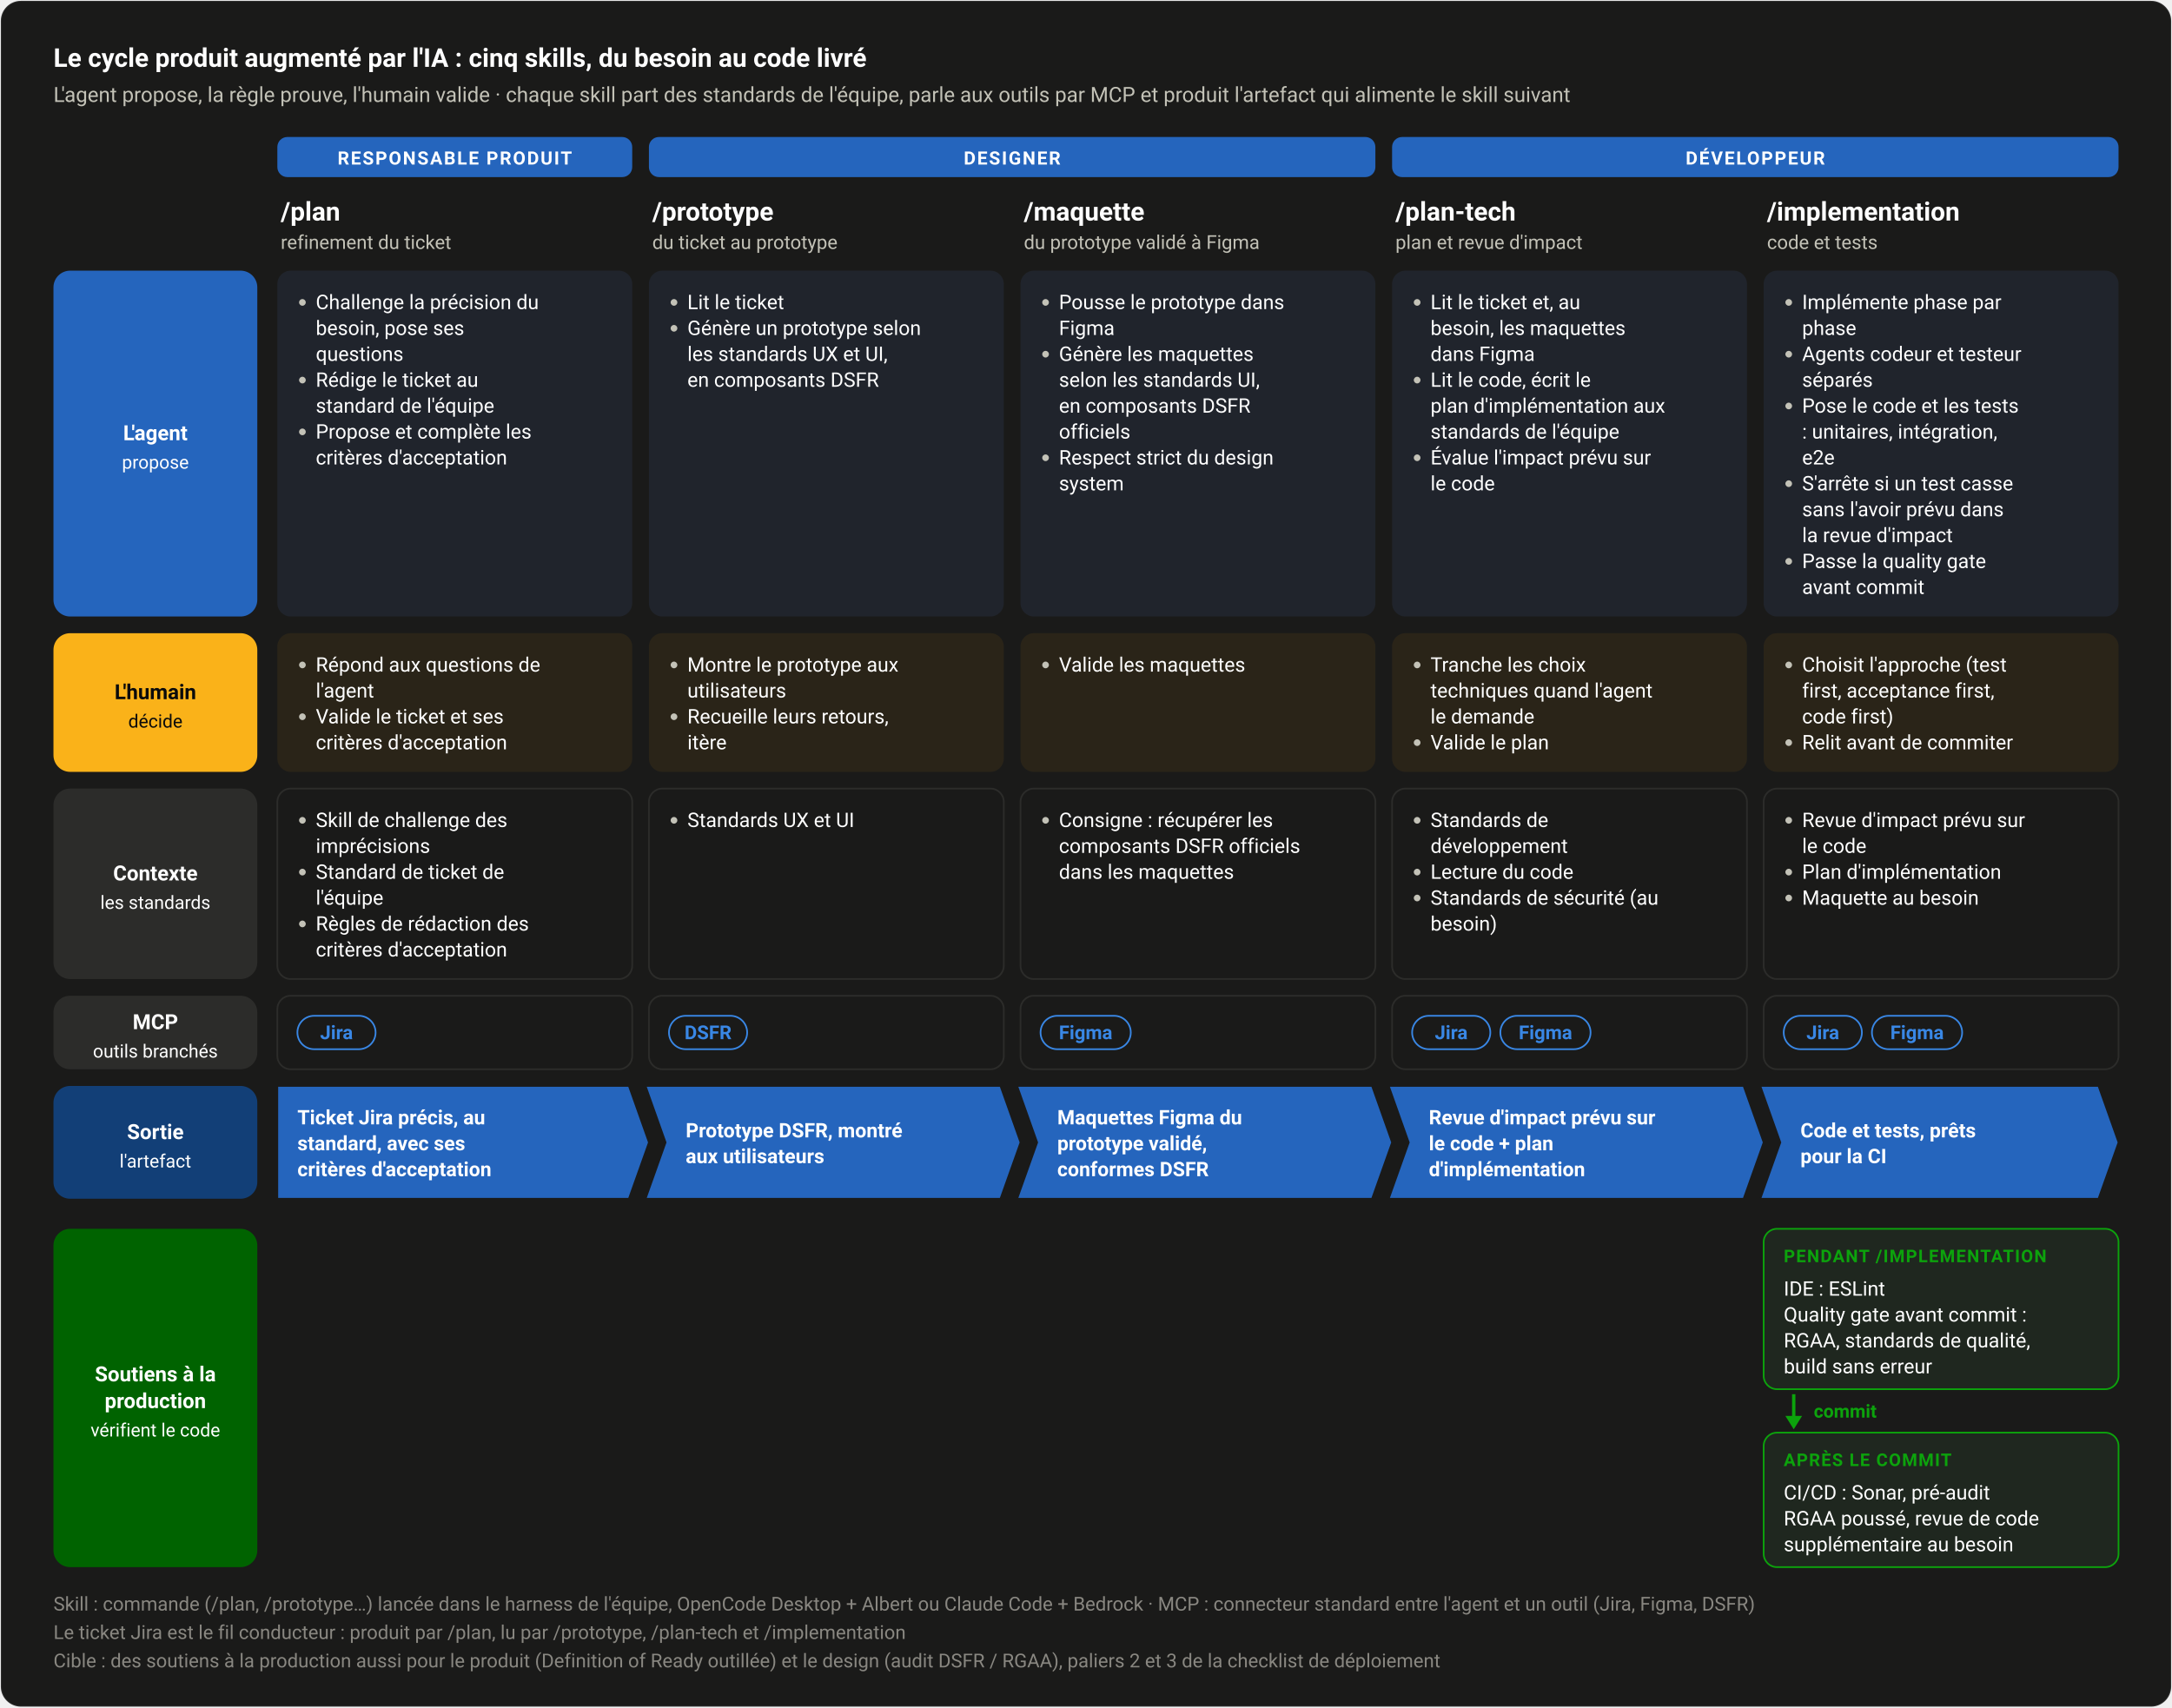
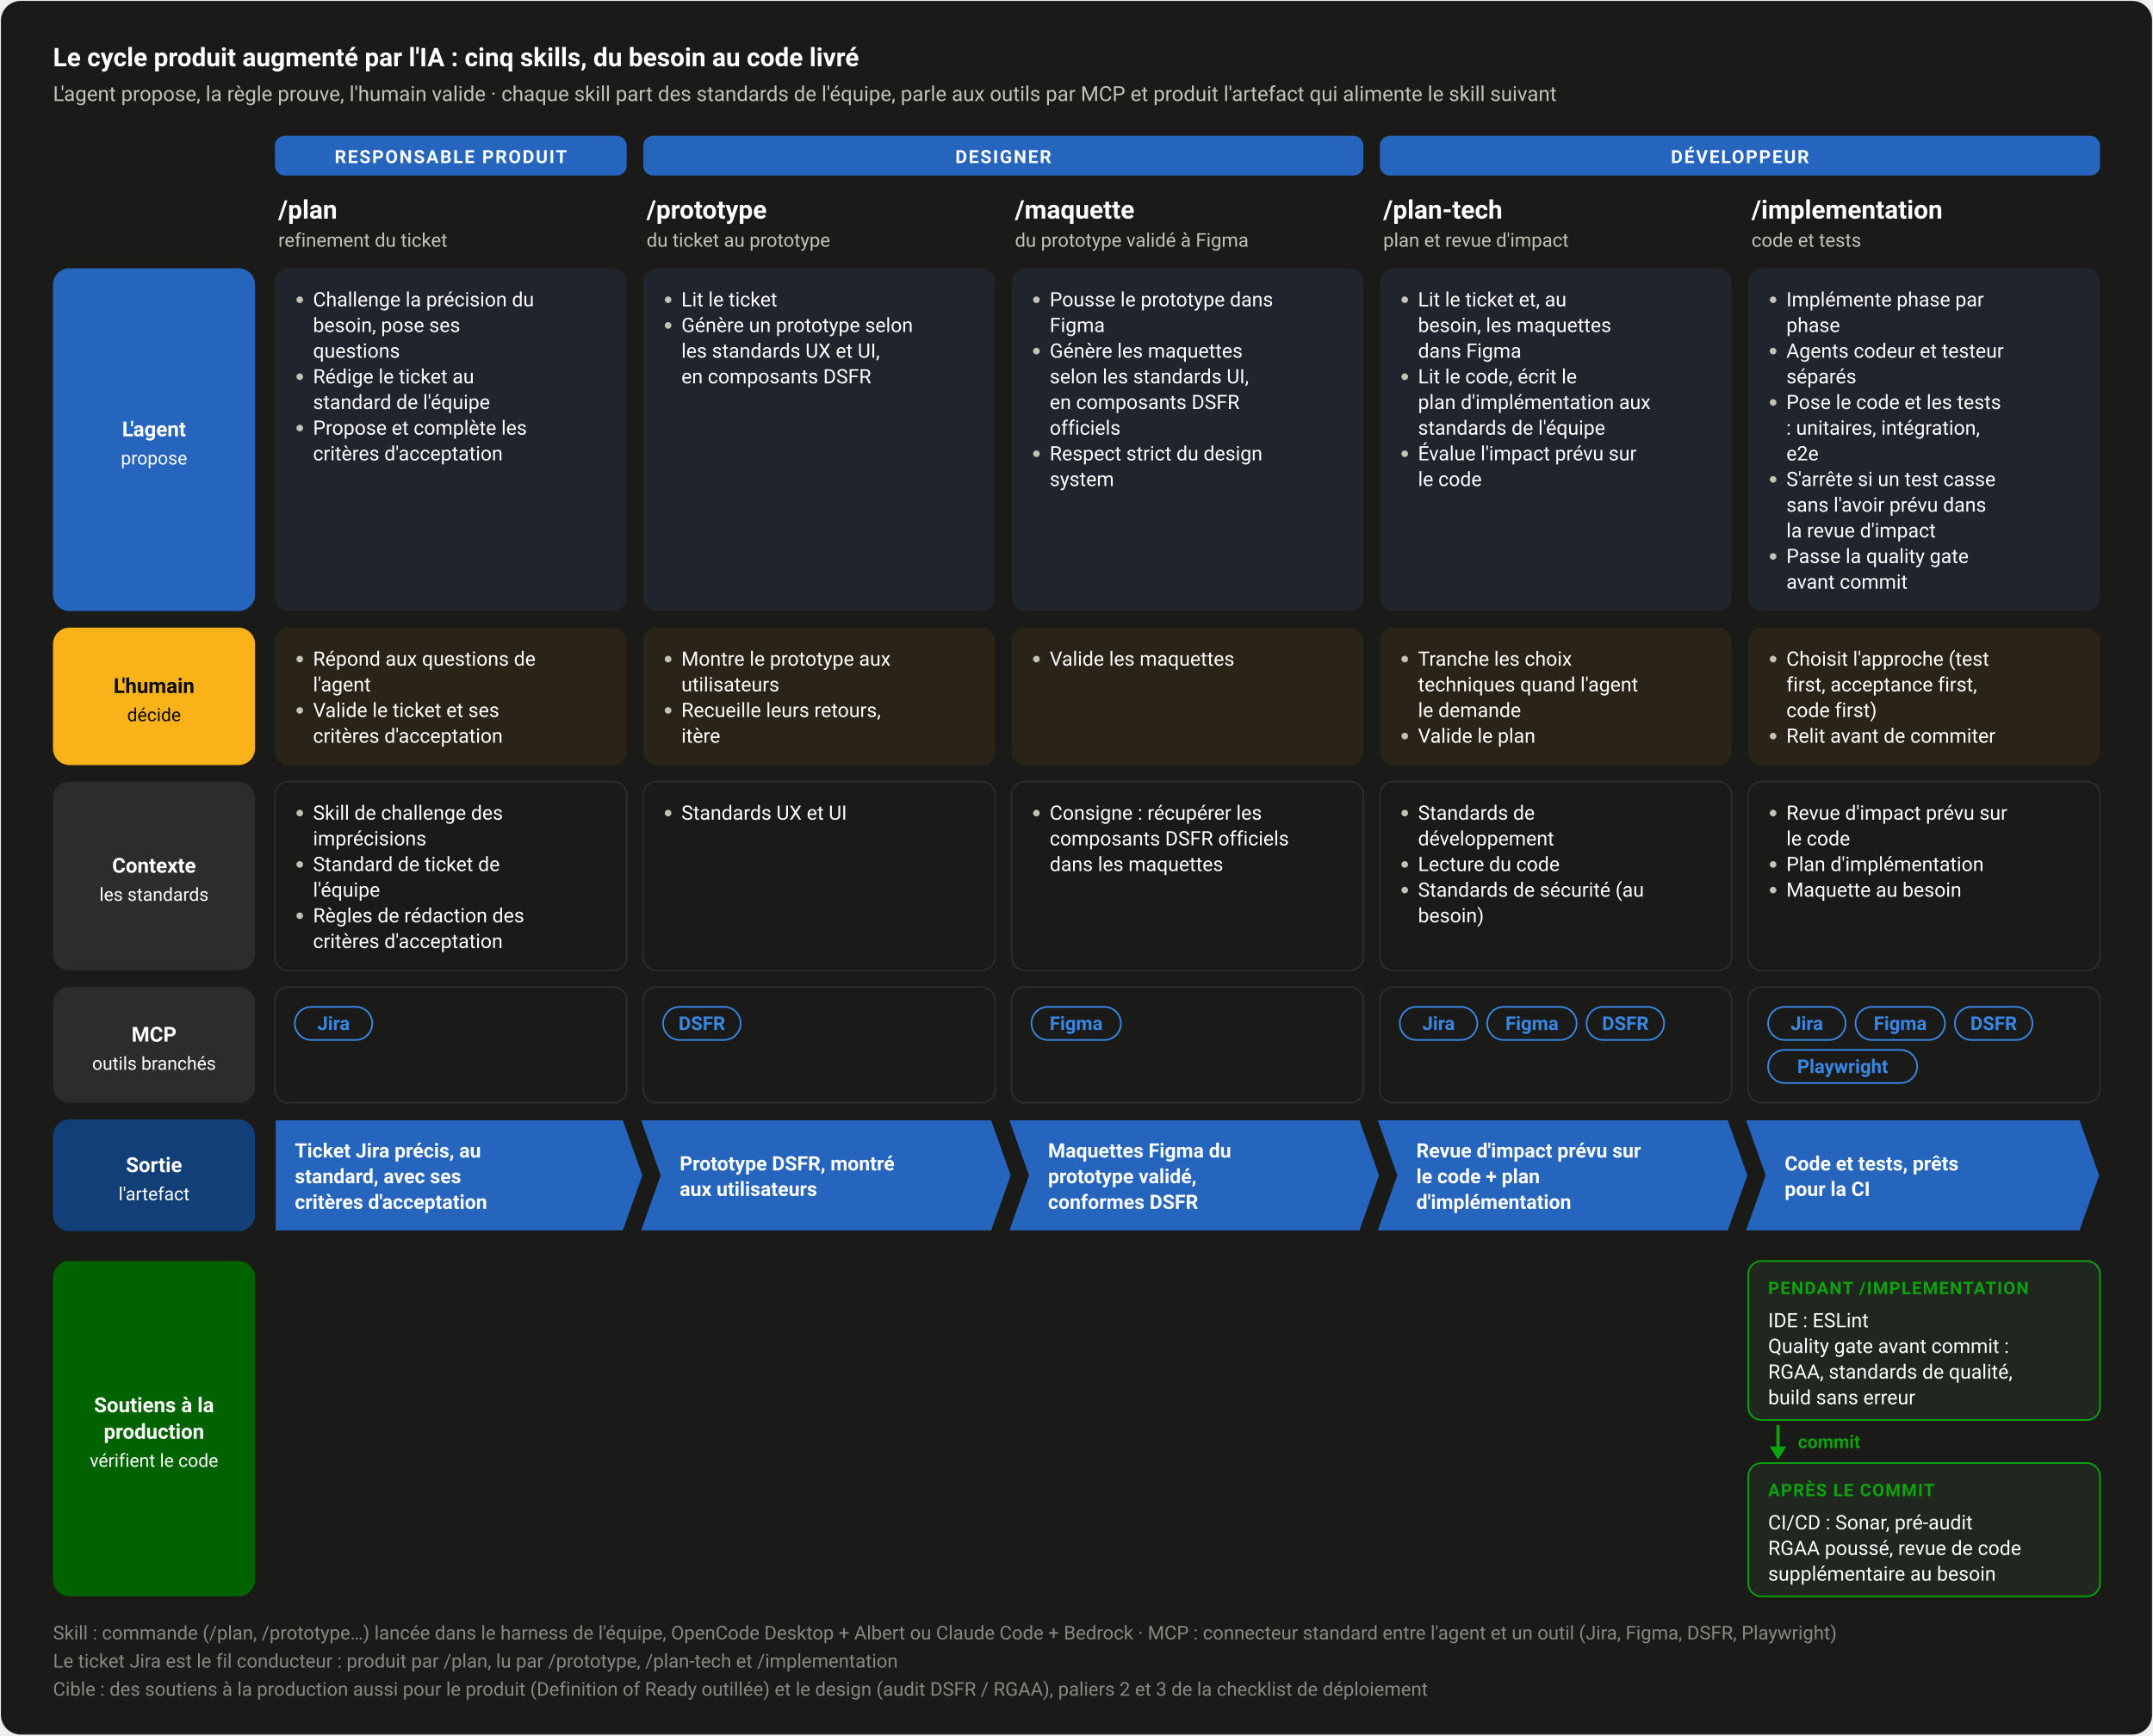
- <svg xmlns="http://www.w3.org/2000/svg" width="1300" height="1022.0" viewBox="0 0 1300 1022.0" font-family="-apple-system,'Segoe UI',system-ui,Roboto,'Helvetica Neue',Arial,sans-serif">
-   <rect x="0.5" y="0.5" width="1299" height="1021.0" rx="12" fill="#1a1a19" stroke="rgba(255,255,255,0.10)" />
+ <svg xmlns="http://www.w3.org/2000/svg" width="1300" height="1048.0" viewBox="0 0 1300 1048.0" font-family="-apple-system,'Segoe UI',system-ui,Roboto,'Helvetica Neue',Arial,sans-serif">
+   <rect x="0.5" y="0.5" width="1299" height="1047.0" rx="12" fill="#1a1a19" stroke="rgba(255,255,255,0.10)" />
  <text x="32.0" y="40.0" font-size="15.5" fill="#ffffff" font-weight="600" text-anchor="start">Le cycle produit augmenté par l'IA : cinq skills, du besoin au code livré</text>
  <text x="32.0" y="61.0" font-size="12.5" fill="#c3c2b7" font-weight="normal" text-anchor="start">L'agent propose, la règle prouve, l'humain valide · chaque skill part des standards de l'équipe, parle aux outils par MCP et produit l'artefact qui alimente le skill suivant</text>
  <rect x="166.0" y="82.0" width="212.4" height="24.0" rx="6" fill="#2565bd" />
  <text x="272.2" y="98.5" font-size="11" fill="#ffffff" font-weight="600" text-anchor="middle" letter-spacing="0.08em">RESPONSABLE PRODUIT</text>
  <rect x="388.4" y="82.0" width="434.8" height="24.0" rx="6" fill="#2565bd" />
  <text x="605.8" y="98.5" font-size="11" fill="#ffffff" font-weight="600" text-anchor="middle" letter-spacing="0.08em">DESIGNER</text>
  <rect x="833.2" y="82.0" width="434.8" height="24.0" rx="6" fill="#2565bd" />
  <text x="1050.6" y="98.5" font-size="11" fill="#ffffff" font-weight="600" text-anchor="middle" letter-spacing="0.08em">DÉVELOPPEUR</text>
  <text x="168.0" y="132.0" font-size="15.5" fill="#ffffff" font-weight="600" text-anchor="start">/plan</text>
  <text x="168.0" y="149.0" font-size="11.5" fill="#c3c2b7" font-weight="normal" text-anchor="start">refinement du ticket</text>
  <text x="390.4" y="132.0" font-size="15.5" fill="#ffffff" font-weight="600" text-anchor="start">/prototype</text>
  <text x="390.4" y="149.0" font-size="11.5" fill="#c3c2b7" font-weight="normal" text-anchor="start">du ticket au prototype</text>
  <text x="612.8" y="132.0" font-size="15.5" fill="#ffffff" font-weight="600" text-anchor="start">/maquette</text>
  <text x="612.8" y="149.0" font-size="11.5" fill="#c3c2b7" font-weight="normal" text-anchor="start">du prototype validé à Figma</text>
  <text x="835.2" y="132.0" font-size="15.5" fill="#ffffff" font-weight="600" text-anchor="start">/plan-tech</text>
  <text x="835.2" y="149.0" font-size="11.5" fill="#c3c2b7" font-weight="normal" text-anchor="start">plan et revue d'impact</text>
  <text x="1057.6" y="132.0" font-size="15.5" fill="#ffffff" font-weight="600" text-anchor="start">/implementation</text>
  <text x="1057.6" y="149.0" font-size="11.5" fill="#c3c2b7" font-weight="normal" text-anchor="start">code et tests</text>
  <rect x="32.0" y="162.0" width="122.0" height="207.0" rx="10" fill="#2565bd" />
  <text x="93.0" y="263.5" font-size="12.5" fill="#ffffff" font-weight="600" text-anchor="middle">L'agent</text>
  <text x="93.0" y="280.5" font-size="11" fill="#ffffff" font-weight="normal" text-anchor="middle">propose</text>
  <rect x="166.0" y="162.0" width="212.4" height="207.0" rx="8" fill="#20242c" />
  <circle cx="181.0" cy="181.0" r="2" fill="#c3c2b7" />
  <text x="189.0" y="185.0" font-size="12" fill="#ffffff" font-weight="normal" text-anchor="start">Challenge la précision du</text>
  <text x="189.0" y="200.5" font-size="12" fill="#ffffff" font-weight="normal" text-anchor="start">besoin, pose ses</text>
  <text x="189.0" y="216.0" font-size="12" fill="#ffffff" font-weight="normal" text-anchor="start">questions</text>
  <circle cx="181.0" cy="227.5" r="2" fill="#c3c2b7" />
  <text x="189.0" y="231.5" font-size="12" fill="#ffffff" font-weight="normal" text-anchor="start">Rédige le ticket au</text>
  <text x="189.0" y="247.0" font-size="12" fill="#ffffff" font-weight="normal" text-anchor="start">standard de l'équipe</text>
  <circle cx="181.0" cy="258.5" r="2" fill="#c3c2b7" />
  <text x="189.0" y="262.5" font-size="12" fill="#ffffff" font-weight="normal" text-anchor="start">Propose et complète les</text>
  <text x="189.0" y="278.0" font-size="12" fill="#ffffff" font-weight="normal" text-anchor="start">critères d'acceptation</text>
  <rect x="388.4" y="162.0" width="212.4" height="207.0" rx="8" fill="#20242c" />
  <circle cx="403.4" cy="181.0" r="2" fill="#c3c2b7" />
  <text x="411.4" y="185.0" font-size="12" fill="#ffffff" font-weight="normal" text-anchor="start">Lit le ticket</text>
  <circle cx="403.4" cy="196.5" r="2" fill="#c3c2b7" />
  <text x="411.4" y="200.5" font-size="12" fill="#ffffff" font-weight="normal" text-anchor="start">Génère un prototype selon</text>
  <text x="411.4" y="216.0" font-size="12" fill="#ffffff" font-weight="normal" text-anchor="start">les standards UX et UI,</text>
  <text x="411.4" y="231.5" font-size="12" fill="#ffffff" font-weight="normal" text-anchor="start">en composants DSFR</text>
  <rect x="610.8" y="162.0" width="212.4" height="207.0" rx="8" fill="#20242c" />
  <circle cx="625.8" cy="181.0" r="2" fill="#c3c2b7" />
  <text x="633.8" y="185.0" font-size="12" fill="#ffffff" font-weight="normal" text-anchor="start">Pousse le prototype dans</text>
  <text x="633.8" y="200.5" font-size="12" fill="#ffffff" font-weight="normal" text-anchor="start">Figma</text>
  <circle cx="625.8" cy="212.0" r="2" fill="#c3c2b7" />
  <text x="633.8" y="216.0" font-size="12" fill="#ffffff" font-weight="normal" text-anchor="start">Génère les maquettes</text>
  <text x="633.8" y="231.5" font-size="12" fill="#ffffff" font-weight="normal" text-anchor="start">selon les standards UI,</text>
  <text x="633.8" y="247.0" font-size="12" fill="#ffffff" font-weight="normal" text-anchor="start">en composants DSFR</text>
  <text x="633.8" y="262.5" font-size="12" fill="#ffffff" font-weight="normal" text-anchor="start">officiels</text>
  <circle cx="625.8" cy="274.0" r="2" fill="#c3c2b7" />
  <text x="633.8" y="278.0" font-size="12" fill="#ffffff" font-weight="normal" text-anchor="start">Respect strict du design</text>
  <text x="633.8" y="293.5" font-size="12" fill="#ffffff" font-weight="normal" text-anchor="start">system</text>
  <rect x="833.2" y="162.0" width="212.4" height="207.0" rx="8" fill="#20242c" />
  <circle cx="848.2" cy="181.0" r="2" fill="#c3c2b7" />
  <text x="856.2" y="185.0" font-size="12" fill="#ffffff" font-weight="normal" text-anchor="start">Lit le ticket et, au</text>
  <text x="856.2" y="200.5" font-size="12" fill="#ffffff" font-weight="normal" text-anchor="start">besoin, les maquettes</text>
  <text x="856.2" y="216.0" font-size="12" fill="#ffffff" font-weight="normal" text-anchor="start">dans Figma</text>
  <circle cx="848.2" cy="227.5" r="2" fill="#c3c2b7" />
  <text x="856.2" y="231.5" font-size="12" fill="#ffffff" font-weight="normal" text-anchor="start">Lit le code, écrit le</text>
  <text x="856.2" y="247.0" font-size="12" fill="#ffffff" font-weight="normal" text-anchor="start">plan d'implémentation aux</text>
  <text x="856.2" y="262.5" font-size="12" fill="#ffffff" font-weight="normal" text-anchor="start">standards de l'équipe</text>
  <circle cx="848.2" cy="274.0" r="2" fill="#c3c2b7" />
  <text x="856.2" y="278.0" font-size="12" fill="#ffffff" font-weight="normal" text-anchor="start">Évalue l'impact prévu sur</text>
  <text x="856.2" y="293.5" font-size="12" fill="#ffffff" font-weight="normal" text-anchor="start">le code</text>
  <rect x="1055.6" y="162.0" width="212.4" height="207.0" rx="8" fill="#20242c" />
  <circle cx="1070.6" cy="181.0" r="2" fill="#c3c2b7" />
  <text x="1078.6" y="185.0" font-size="12" fill="#ffffff" font-weight="normal" text-anchor="start">Implémente phase par</text>
  <text x="1078.6" y="200.5" font-size="12" fill="#ffffff" font-weight="normal" text-anchor="start">phase</text>
  <circle cx="1070.6" cy="212.0" r="2" fill="#c3c2b7" />
  <text x="1078.6" y="216.0" font-size="12" fill="#ffffff" font-weight="normal" text-anchor="start">Agents codeur et testeur</text>
  <text x="1078.6" y="231.5" font-size="12" fill="#ffffff" font-weight="normal" text-anchor="start">séparés</text>
  <circle cx="1070.6" cy="243.0" r="2" fill="#c3c2b7" />
  <text x="1078.6" y="247.0" font-size="12" fill="#ffffff" font-weight="normal" text-anchor="start">Pose le code et les tests</text>
  <text x="1078.6" y="262.5" font-size="12" fill="#ffffff" font-weight="normal" text-anchor="start">: unitaires, intégration,</text>
  <text x="1078.6" y="278.0" font-size="12" fill="#ffffff" font-weight="normal" text-anchor="start">e2e</text>
  <circle cx="1070.6" cy="289.5" r="2" fill="#c3c2b7" />
  <text x="1078.6" y="293.5" font-size="12" fill="#ffffff" font-weight="normal" text-anchor="start">S'arrête si un test casse</text>
  <text x="1078.6" y="309.0" font-size="12" fill="#ffffff" font-weight="normal" text-anchor="start">sans l'avoir prévu dans</text>
  <text x="1078.6" y="324.5" font-size="12" fill="#ffffff" font-weight="normal" text-anchor="start">la revue d'impact</text>
  <circle cx="1070.6" cy="336.0" r="2" fill="#c3c2b7" />
  <text x="1078.6" y="340.0" font-size="12" fill="#ffffff" font-weight="normal" text-anchor="start">Passe la quality gate</text>
  <text x="1078.6" y="355.5" font-size="12" fill="#ffffff" font-weight="normal" text-anchor="start">avant commit</text>
  <rect x="32.0" y="379.0" width="122.0" height="83.0" rx="10" fill="#fab219" />
  <text x="93.0" y="418.5" font-size="12.5" fill="#0b0b0b" font-weight="600" text-anchor="middle">L'humain</text>
  <text x="93.0" y="435.5" font-size="11" fill="#0b0b0b" font-weight="normal" text-anchor="middle">décide</text>
  <rect x="166.0" y="379.0" width="212.4" height="83.0" rx="8" fill="#2a2418" />
  <circle cx="181.0" cy="398.0" r="2" fill="#c3c2b7" />
  <text x="189.0" y="402.0" font-size="12" fill="#ffffff" font-weight="normal" text-anchor="start">Répond aux questions de</text>
  <text x="189.0" y="417.5" font-size="12" fill="#ffffff" font-weight="normal" text-anchor="start">l'agent</text>
  <circle cx="181.0" cy="429.0" r="2" fill="#c3c2b7" />
  <text x="189.0" y="433.0" font-size="12" fill="#ffffff" font-weight="normal" text-anchor="start">Valide le ticket et ses</text>
  <text x="189.0" y="448.5" font-size="12" fill="#ffffff" font-weight="normal" text-anchor="start">critères d'acceptation</text>
  <rect x="388.4" y="379.0" width="212.4" height="83.0" rx="8" fill="#2a2418" />
  <circle cx="403.4" cy="398.0" r="2" fill="#c3c2b7" />
  <text x="411.4" y="402.0" font-size="12" fill="#ffffff" font-weight="normal" text-anchor="start">Montre le prototype aux</text>
  <text x="411.4" y="417.5" font-size="12" fill="#ffffff" font-weight="normal" text-anchor="start">utilisateurs</text>
  <circle cx="403.4" cy="429.0" r="2" fill="#c3c2b7" />
  <text x="411.4" y="433.0" font-size="12" fill="#ffffff" font-weight="normal" text-anchor="start">Recueille leurs retours,</text>
  <text x="411.4" y="448.5" font-size="12" fill="#ffffff" font-weight="normal" text-anchor="start">itère</text>
  <rect x="610.8" y="379.0" width="212.4" height="83.0" rx="8" fill="#2a2418" />
  <circle cx="625.8" cy="398.0" r="2" fill="#c3c2b7" />
  <text x="633.8" y="402.0" font-size="12" fill="#ffffff" font-weight="normal" text-anchor="start">Valide les maquettes</text>
  <rect x="833.2" y="379.0" width="212.4" height="83.0" rx="8" fill="#2a2418" />
  <circle cx="848.2" cy="398.0" r="2" fill="#c3c2b7" />
  <text x="856.2" y="402.0" font-size="12" fill="#ffffff" font-weight="normal" text-anchor="start">Tranche les choix</text>
  <text x="856.2" y="417.5" font-size="12" fill="#ffffff" font-weight="normal" text-anchor="start">techniques quand l'agent</text>
  <text x="856.2" y="433.0" font-size="12" fill="#ffffff" font-weight="normal" text-anchor="start">le demande</text>
  <circle cx="848.2" cy="444.5" r="2" fill="#c3c2b7" />
  <text x="856.2" y="448.5" font-size="12" fill="#ffffff" font-weight="normal" text-anchor="start">Valide le plan</text>
  <rect x="1055.6" y="379.0" width="212.4" height="83.0" rx="8" fill="#2a2418" />
  <circle cx="1070.6" cy="398.0" r="2" fill="#c3c2b7" />
  <text x="1078.6" y="402.0" font-size="12" fill="#ffffff" font-weight="normal" text-anchor="start">Choisit l'approche (test</text>
  <text x="1078.6" y="417.5" font-size="12" fill="#ffffff" font-weight="normal" text-anchor="start">first, acceptance first,</text>
  <text x="1078.6" y="433.0" font-size="12" fill="#ffffff" font-weight="normal" text-anchor="start">code first)</text>
  <circle cx="1070.6" cy="444.5" r="2" fill="#c3c2b7" />
  <text x="1078.6" y="448.5" font-size="12" fill="#ffffff" font-weight="normal" text-anchor="start">Relit avant de commiter</text>
  <rect x="32.0" y="472.0" width="122.0" height="114.0" rx="10" fill="#2c2c2a" />
  <text x="93.0" y="527.0" font-size="12.5" fill="#ffffff" font-weight="600" text-anchor="middle">Contexte</text>
  <text x="93.0" y="544.0" font-size="11" fill="#ffffff" font-weight="normal" text-anchor="middle">les standards</text>
  <rect x="166.0" y="472.0" width="212.4" height="114.0" rx="8" fill="#1a1a19" stroke="#2c2c2a" stroke-width="1" />
  <circle cx="181.0" cy="491.0" r="2" fill="#c3c2b7" />
  <text x="189.0" y="495.0" font-size="12" fill="#ffffff" font-weight="normal" text-anchor="start">Skill de challenge des</text>
  <text x="189.0" y="510.5" font-size="12" fill="#ffffff" font-weight="normal" text-anchor="start">imprécisions</text>
  <circle cx="181.0" cy="522.0" r="2" fill="#c3c2b7" />
  <text x="189.0" y="526.0" font-size="12" fill="#ffffff" font-weight="normal" text-anchor="start">Standard de ticket de</text>
  <text x="189.0" y="541.5" font-size="12" fill="#ffffff" font-weight="normal" text-anchor="start">l'équipe</text>
  <circle cx="181.0" cy="553.0" r="2" fill="#c3c2b7" />
  <text x="189.0" y="557.0" font-size="12" fill="#ffffff" font-weight="normal" text-anchor="start">Règles de rédaction des</text>
  <text x="189.0" y="572.5" font-size="12" fill="#ffffff" font-weight="normal" text-anchor="start">critères d'acceptation</text>
  <rect x="388.4" y="472.0" width="212.4" height="114.0" rx="8" fill="#1a1a19" stroke="#2c2c2a" stroke-width="1" />
  <circle cx="403.4" cy="491.0" r="2" fill="#c3c2b7" />
  <text x="411.4" y="495.0" font-size="12" fill="#ffffff" font-weight="normal" text-anchor="start">Standards UX et UI</text>
  <rect x="610.8" y="472.0" width="212.4" height="114.0" rx="8" fill="#1a1a19" stroke="#2c2c2a" stroke-width="1" />
  <circle cx="625.8" cy="491.0" r="2" fill="#c3c2b7" />
  <text x="633.8" y="495.0" font-size="12" fill="#ffffff" font-weight="normal" text-anchor="start">Consigne : récupérer les</text>
  <text x="633.8" y="510.5" font-size="12" fill="#ffffff" font-weight="normal" text-anchor="start">composants DSFR officiels</text>
  <text x="633.8" y="526.0" font-size="12" fill="#ffffff" font-weight="normal" text-anchor="start">dans les maquettes</text>
  <rect x="833.2" y="472.0" width="212.4" height="114.0" rx="8" fill="#1a1a19" stroke="#2c2c2a" stroke-width="1" />
  <circle cx="848.2" cy="491.0" r="2" fill="#c3c2b7" />
  <text x="856.2" y="495.0" font-size="12" fill="#ffffff" font-weight="normal" text-anchor="start">Standards de</text>
  <text x="856.2" y="510.5" font-size="12" fill="#ffffff" font-weight="normal" text-anchor="start">développement</text>
  <circle cx="848.2" cy="522.0" r="2" fill="#c3c2b7" />
  <text x="856.2" y="526.0" font-size="12" fill="#ffffff" font-weight="normal" text-anchor="start">Lecture du code</text>
  <circle cx="848.2" cy="537.5" r="2" fill="#c3c2b7" />
  <text x="856.2" y="541.5" font-size="12" fill="#ffffff" font-weight="normal" text-anchor="start">Standards de sécurité (au</text>
  <text x="856.2" y="557.0" font-size="12" fill="#ffffff" font-weight="normal" text-anchor="start">besoin)</text>
  <rect x="1055.6" y="472.0" width="212.4" height="114.0" rx="8" fill="#1a1a19" stroke="#2c2c2a" stroke-width="1" />
  <circle cx="1070.6" cy="491.0" r="2" fill="#c3c2b7" />
  <text x="1078.6" y="495.0" font-size="12" fill="#ffffff" font-weight="normal" text-anchor="start">Revue d'impact prévu sur</text>
  <text x="1078.6" y="510.5" font-size="12" fill="#ffffff" font-weight="normal" text-anchor="start">le code</text>
  <circle cx="1070.6" cy="522.0" r="2" fill="#c3c2b7" />
  <text x="1078.6" y="526.0" font-size="12" fill="#ffffff" font-weight="normal" text-anchor="start">Plan d'implémentation</text>
  <circle cx="1070.6" cy="537.5" r="2" fill="#c3c2b7" />
  <text x="1078.6" y="541.5" font-size="12" fill="#ffffff" font-weight="normal" text-anchor="start">Maquette au besoin</text>
-   <rect x="32.0" y="596.0" width="122.0" height="44.0" rx="10" fill="#2c2c2a" />
-   <text x="93.0" y="616.0" font-size="12.5" fill="#ffffff" font-weight="600" text-anchor="middle">MCP</text>
-   <text x="93.0" y="633.0" font-size="11" fill="#ffffff" font-weight="normal" text-anchor="middle">outils branchés</text>
-   <rect x="166.0" y="596.0" width="212.4" height="44.0" rx="8" fill="#1a1a19" stroke="#2c2c2a" stroke-width="1" />
+   <rect x="32.0" y="596.0" width="122.0" height="70.0" rx="10" fill="#2c2c2a" />
+   <text x="93.0" y="629.0" font-size="12.5" fill="#ffffff" font-weight="600" text-anchor="middle">MCP</text>
+   <text x="93.0" y="646.0" font-size="11" fill="#ffffff" font-weight="normal" text-anchor="middle">outils branchés</text>
+   <rect x="166.0" y="596.0" width="212.4" height="70.0" rx="8" fill="#1a1a19" stroke="#2c2c2a" stroke-width="1" />
  <rect x="178.0" y="608.0" width="46.8" height="20.0" rx="10" fill="#1a1a19" stroke="#3987e5" stroke-width="1" />
  <text x="201.4" y="622.0" font-size="11.5" fill="#3987e5" font-weight="600" text-anchor="middle">Jira</text>
-   <rect x="388.4" y="596.0" width="212.4" height="44.0" rx="8" fill="#1a1a19" stroke="#2c2c2a" stroke-width="1" />
+   <rect x="388.4" y="596.0" width="212.4" height="70.0" rx="8" fill="#1a1a19" stroke="#2c2c2a" stroke-width="1" />
  <rect x="400.4" y="608.0" width="46.8" height="20.0" rx="10" fill="#1a1a19" stroke="#3987e5" stroke-width="1" />
  <text x="423.8" y="622.0" font-size="11.5" fill="#3987e5" font-weight="600" text-anchor="middle">DSFR</text>
-   <rect x="610.8" y="596.0" width="212.4" height="44.0" rx="8" fill="#1a1a19" stroke="#2c2c2a" stroke-width="1" />
+   <rect x="610.8" y="596.0" width="212.4" height="70.0" rx="8" fill="#1a1a19" stroke="#2c2c2a" stroke-width="1" />
  <rect x="622.8" y="608.0" width="54.0" height="20.0" rx="10" fill="#1a1a19" stroke="#3987e5" stroke-width="1" />
  <text x="649.8" y="622.0" font-size="11.5" fill="#3987e5" font-weight="600" text-anchor="middle">Figma</text>
-   <rect x="833.2" y="596.0" width="212.4" height="44.0" rx="8" fill="#1a1a19" stroke="#2c2c2a" stroke-width="1" />
+   <rect x="833.2" y="596.0" width="212.4" height="70.0" rx="8" fill="#1a1a19" stroke="#2c2c2a" stroke-width="1" />
  <rect x="845.2" y="608.0" width="46.8" height="20.0" rx="10" fill="#1a1a19" stroke="#3987e5" stroke-width="1" />
  <text x="868.6" y="622.0" font-size="11.5" fill="#3987e5" font-weight="600" text-anchor="middle">Jira</text>
  <rect x="898.0" y="608.0" width="54.0" height="20.0" rx="10" fill="#1a1a19" stroke="#3987e5" stroke-width="1" />
  <text x="925.0" y="622.0" font-size="11.5" fill="#3987e5" font-weight="600" text-anchor="middle">Figma</text>
-   <rect x="1055.6" y="596.0" width="212.4" height="44.0" rx="8" fill="#1a1a19" stroke="#2c2c2a" stroke-width="1" />
+   <rect x="958.0" y="608.0" width="46.8" height="20.0" rx="10" fill="#1a1a19" stroke="#3987e5" stroke-width="1" />
+   <text x="981.4" y="622.0" font-size="11.5" fill="#3987e5" font-weight="600" text-anchor="middle">DSFR</text>
+   <rect x="1055.6" y="596.0" width="212.4" height="70.0" rx="8" fill="#1a1a19" stroke="#2c2c2a" stroke-width="1" />
  <rect x="1067.6" y="608.0" width="46.8" height="20.0" rx="10" fill="#1a1a19" stroke="#3987e5" stroke-width="1" />
  <text x="1091.0" y="622.0" font-size="11.5" fill="#3987e5" font-weight="600" text-anchor="middle">Jira</text>
  <rect x="1120.4" y="608.0" width="54.0" height="20.0" rx="10" fill="#1a1a19" stroke="#3987e5" stroke-width="1" />
  <text x="1147.4" y="622.0" font-size="11.5" fill="#3987e5" font-weight="600" text-anchor="middle">Figma</text>
-   <rect x="32.0" y="650.0" width="122.0" height="67.5" rx="10" fill="#123f77" />
-   <text x="93.0" y="681.8" font-size="12.5" fill="#ffffff" font-weight="600" text-anchor="middle">Sortie</text>
-   <text x="93.0" y="698.8" font-size="11" fill="#ffffff" font-weight="normal" text-anchor="middle">l'artefact</text>
-   <path d="M166.0,650.0 L376.4,650.0 L388.4,683.8 L376.4,717.5 L166.0,717.5 Z" fill="#2565bd" stroke="#1a1a19" stroke-width="1" />
-   <text x="178.0" y="673.0" font-size="12" fill="#ffffff" font-weight="600" text-anchor="start">Ticket Jira précis, au</text>
-   <text x="178.0" y="688.5" font-size="12" fill="#ffffff" font-weight="600" text-anchor="start">standard, avec ses</text>
-   <text x="178.0" y="704.0" font-size="12" fill="#ffffff" font-weight="600" text-anchor="start">critères d'acceptation</text>
-   <path d="M386.4,650.0 L598.8,650.0 L610.8,683.8 L598.8,717.5 L386.4,717.5 L398.4,683.8 Z" fill="#2565bd" stroke="#1a1a19" stroke-width="1" />
-   <text x="410.4" y="680.8" font-size="12" fill="#ffffff" font-weight="600" text-anchor="start">Prototype DSFR, montré</text>
-   <text x="410.4" y="696.2" font-size="12" fill="#ffffff" font-weight="600" text-anchor="start">aux utilisateurs</text>
-   <path d="M608.8,650.0 L821.2,650.0 L833.2,683.8 L821.2,717.5 L608.8,717.5 L620.8,683.8 Z" fill="#2565bd" stroke="#1a1a19" stroke-width="1" />
-   <text x="632.8" y="673.0" font-size="12" fill="#ffffff" font-weight="600" text-anchor="start">Maquettes Figma du</text>
-   <text x="632.8" y="688.5" font-size="12" fill="#ffffff" font-weight="600" text-anchor="start">prototype validé,</text>
-   <text x="632.8" y="704.0" font-size="12" fill="#ffffff" font-weight="600" text-anchor="start">conformes DSFR</text>
-   <path d="M831.2,650.0 L1043.6,650.0 L1055.6,683.8 L1043.6,717.5 L831.2,717.5 L843.2,683.8 Z" fill="#2565bd" stroke="#1a1a19" stroke-width="1" />
-   <text x="855.2" y="673.0" font-size="12" fill="#ffffff" font-weight="600" text-anchor="start">Revue d'impact prévu sur</text>
-   <text x="855.2" y="688.5" font-size="12" fill="#ffffff" font-weight="600" text-anchor="start">le code + plan</text>
-   <text x="855.2" y="704.0" font-size="12" fill="#ffffff" font-weight="600" text-anchor="start">d'implémentation</text>
-   <path d="M1053.6,650.0 L1256.0,650.0 L1268.0,683.8 L1256.0,717.5 L1053.6,717.5 L1065.6,683.8 Z" fill="#2565bd" stroke="#1a1a19" stroke-width="1" />
-   <text x="1077.6" y="680.8" font-size="12" fill="#ffffff" font-weight="600" text-anchor="start">Code et tests, prêts</text>
-   <text x="1077.6" y="696.2" font-size="12" fill="#ffffff" font-weight="600" text-anchor="start">pour la CI</text>
-   <rect x="32.0" y="735.5" width="122.0" height="202.5" rx="10" fill="#006300" />
-   <text x="93.0" y="826.8" font-size="12.5" fill="#ffffff" font-weight="600" text-anchor="middle">Soutiens à la</text>
-   <text x="93.0" y="842.8" font-size="12.5" fill="#ffffff" font-weight="600" text-anchor="middle">production</text>
-   <text x="93.0" y="859.8" font-size="11" fill="#ffffff" font-weight="normal" text-anchor="middle">vérifient le code</text>
-   <rect x="1055.6" y="735.5" width="212.4" height="96.0" rx="8" fill="#1f271f" stroke="#0ca30c" stroke-width="1" />
-   <text x="1067.6" y="755.5" font-size="10.5" fill="#0ca30c" font-weight="600" text-anchor="start" letter-spacing="0.06em">PENDANT /IMPLEMENTATION</text>
-   <text x="1067.6" y="775.5" font-size="12" fill="#ffffff" font-weight="normal" text-anchor="start">IDE : ESLint</text>
-   <text x="1067.6" y="791.0" font-size="12" fill="#ffffff" font-weight="normal" text-anchor="start">Quality gate avant commit :</text>
-   <text x="1067.6" y="806.5" font-size="12" fill="#ffffff" font-weight="normal" text-anchor="start">RGAA, standards de qualité,</text>
-   <text x="1067.6" y="822.0" font-size="12" fill="#ffffff" font-weight="normal" text-anchor="start">build sans erreur</text>
-   <line x1="1073.6" y1="834.5" x2="1073.6" y2="848.5" stroke="#0ca30c" stroke-width="2" />
-   <path d="M1073.6,855.5 l-5,-8 h10 z" fill="#0ca30c" />
-   <text x="1085.6" y="848.5" font-size="11" fill="#0ca30c" font-weight="600" text-anchor="start">commit</text>
-   <rect x="1055.6" y="857.5" width="212.4" height="80.5" rx="8" fill="#1f271f" stroke="#0ca30c" stroke-width="1" />
-   <text x="1067.6" y="877.5" font-size="10.5" fill="#0ca30c" font-weight="600" text-anchor="start" letter-spacing="0.06em">APRÈS LE COMMIT</text>
-   <text x="1067.6" y="897.5" font-size="12" fill="#ffffff" font-weight="normal" text-anchor="start">CI/CD : Sonar, pré-audit</text>
-   <text x="1067.6" y="913.0" font-size="12" fill="#ffffff" font-weight="normal" text-anchor="start">RGAA poussé, revue de code</text>
-   <text x="1067.6" y="928.5" font-size="12" fill="#ffffff" font-weight="normal" text-anchor="start">supplémentaire au besoin</text>
-   <text x="32.0" y="964.0" font-size="11.5" fill="#898781" font-weight="normal" text-anchor="start">Skill : commande (/plan, /prototype…) lancée dans le harness de l'équipe, OpenCode Desktop + Albert ou Claude Code + Bedrock · MCP : connecteur standard entre l'agent et un outil (Jira, Figma, DSFR)</text>
-   <text x="32.0" y="981.0" font-size="11.5" fill="#898781" font-weight="normal" text-anchor="start">Le ticket Jira est le fil conducteur : produit par /plan, lu par /prototype, /plan-tech et /implementation</text>
-   <text x="32.0" y="998.0" font-size="11.5" fill="#898781" font-weight="normal" text-anchor="start">Cible : des soutiens à la production aussi pour le produit (Definition of Ready outillée) et le design (audit DSFR / RGAA), paliers 2 et 3 de la checklist de déploiement</text>
+   <rect x="1180.4" y="608.0" width="46.8" height="20.0" rx="10" fill="#1a1a19" stroke="#3987e5" stroke-width="1" />
+   <text x="1203.8" y="622.0" font-size="11.5" fill="#3987e5" font-weight="600" text-anchor="middle">DSFR</text>
+   <rect x="1067.6" y="634.0" width="90.0" height="20.0" rx="10" fill="#1a1a19" stroke="#3987e5" stroke-width="1" />
+   <text x="1112.6" y="648.0" font-size="11.5" fill="#3987e5" font-weight="600" text-anchor="middle">Playwright</text>
+   <rect x="32.0" y="676.0" width="122.0" height="67.5" rx="10" fill="#123f77" />
+   <text x="93.0" y="707.8" font-size="12.5" fill="#ffffff" font-weight="600" text-anchor="middle">Sortie</text>
+   <text x="93.0" y="724.8" font-size="11" fill="#ffffff" font-weight="normal" text-anchor="middle">l'artefact</text>
+   <path d="M166.0,676.0 L376.4,676.0 L388.4,709.8 L376.4,743.5 L166.0,743.5 Z" fill="#2565bd" stroke="#1a1a19" stroke-width="1" />
+   <text x="178.0" y="699.0" font-size="12" fill="#ffffff" font-weight="600" text-anchor="start">Ticket Jira précis, au</text>
+   <text x="178.0" y="714.5" font-size="12" fill="#ffffff" font-weight="600" text-anchor="start">standard, avec ses</text>
+   <text x="178.0" y="730.0" font-size="12" fill="#ffffff" font-weight="600" text-anchor="start">critères d'acceptation</text>
+   <path d="M386.4,676.0 L598.8,676.0 L610.8,709.8 L598.8,743.5 L386.4,743.5 L398.4,709.8 Z" fill="#2565bd" stroke="#1a1a19" stroke-width="1" />
+   <text x="410.4" y="706.8" font-size="12" fill="#ffffff" font-weight="600" text-anchor="start">Prototype DSFR, montré</text>
+   <text x="410.4" y="722.2" font-size="12" fill="#ffffff" font-weight="600" text-anchor="start">aux utilisateurs</text>
+   <path d="M608.8,676.0 L821.2,676.0 L833.2,709.8 L821.2,743.5 L608.8,743.5 L620.8,709.8 Z" fill="#2565bd" stroke="#1a1a19" stroke-width="1" />
+   <text x="632.8" y="699.0" font-size="12" fill="#ffffff" font-weight="600" text-anchor="start">Maquettes Figma du</text>
+   <text x="632.8" y="714.5" font-size="12" fill="#ffffff" font-weight="600" text-anchor="start">prototype validé,</text>
+   <text x="632.8" y="730.0" font-size="12" fill="#ffffff" font-weight="600" text-anchor="start">conformes DSFR</text>
+   <path d="M831.2,676.0 L1043.6,676.0 L1055.6,709.8 L1043.6,743.5 L831.2,743.5 L843.2,709.8 Z" fill="#2565bd" stroke="#1a1a19" stroke-width="1" />
+   <text x="855.2" y="699.0" font-size="12" fill="#ffffff" font-weight="600" text-anchor="start">Revue d'impact prévu sur</text>
+   <text x="855.2" y="714.5" font-size="12" fill="#ffffff" font-weight="600" text-anchor="start">le code + plan</text>
+   <text x="855.2" y="730.0" font-size="12" fill="#ffffff" font-weight="600" text-anchor="start">d'implémentation</text>
+   <path d="M1053.6,676.0 L1256.0,676.0 L1268.0,709.8 L1256.0,743.5 L1053.6,743.5 L1065.6,709.8 Z" fill="#2565bd" stroke="#1a1a19" stroke-width="1" />
+   <text x="1077.6" y="706.8" font-size="12" fill="#ffffff" font-weight="600" text-anchor="start">Code et tests, prêts</text>
+   <text x="1077.6" y="722.2" font-size="12" fill="#ffffff" font-weight="600" text-anchor="start">pour la CI</text>
+   <rect x="32.0" y="761.5" width="122.0" height="202.5" rx="10" fill="#006300" />
+   <text x="93.0" y="852.8" font-size="12.5" fill="#ffffff" font-weight="600" text-anchor="middle">Soutiens à la</text>
+   <text x="93.0" y="868.8" font-size="12.5" fill="#ffffff" font-weight="600" text-anchor="middle">production</text>
+   <text x="93.0" y="885.8" font-size="11" fill="#ffffff" font-weight="normal" text-anchor="middle">vérifient le code</text>
+   <rect x="1055.6" y="761.5" width="212.4" height="96.0" rx="8" fill="#1f271f" stroke="#0ca30c" stroke-width="1" />
+   <text x="1067.6" y="781.5" font-size="10.5" fill="#0ca30c" font-weight="600" text-anchor="start" letter-spacing="0.06em">PENDANT /IMPLEMENTATION</text>
+   <text x="1067.6" y="801.5" font-size="12" fill="#ffffff" font-weight="normal" text-anchor="start">IDE : ESLint</text>
+   <text x="1067.6" y="817.0" font-size="12" fill="#ffffff" font-weight="normal" text-anchor="start">Quality gate avant commit :</text>
+   <text x="1067.6" y="832.5" font-size="12" fill="#ffffff" font-weight="normal" text-anchor="start">RGAA, standards de qualité,</text>
+   <text x="1067.6" y="848.0" font-size="12" fill="#ffffff" font-weight="normal" text-anchor="start">build sans erreur</text>
+   <line x1="1073.6" y1="860.5" x2="1073.6" y2="874.5" stroke="#0ca30c" stroke-width="2" />
+   <path d="M1073.6,881.5 l-5,-8 h10 z" fill="#0ca30c" />
+   <text x="1085.6" y="874.5" font-size="11" fill="#0ca30c" font-weight="600" text-anchor="start">commit</text>
+   <rect x="1055.6" y="883.5" width="212.4" height="80.5" rx="8" fill="#1f271f" stroke="#0ca30c" stroke-width="1" />
+   <text x="1067.6" y="903.5" font-size="10.5" fill="#0ca30c" font-weight="600" text-anchor="start" letter-spacing="0.06em">APRÈS LE COMMIT</text>
+   <text x="1067.6" y="923.5" font-size="12" fill="#ffffff" font-weight="normal" text-anchor="start">CI/CD : Sonar, pré-audit</text>
+   <text x="1067.6" y="939.0" font-size="12" fill="#ffffff" font-weight="normal" text-anchor="start">RGAA poussé, revue de code</text>
+   <text x="1067.6" y="954.5" font-size="12" fill="#ffffff" font-weight="normal" text-anchor="start">supplémentaire au besoin</text>
+   <text x="32.0" y="990.0" font-size="11.5" fill="#898781" font-weight="normal" text-anchor="start">Skill : commande (/plan, /prototype…) lancée dans le harness de l'équipe, OpenCode Desktop + Albert ou Claude Code + Bedrock · MCP : connecteur standard entre l'agent et un outil (Jira, Figma, DSFR, Playwright)</text>
+   <text x="32.0" y="1007.0" font-size="11.5" fill="#898781" font-weight="normal" text-anchor="start">Le ticket Jira est le fil conducteur : produit par /plan, lu par /prototype, /plan-tech et /implementation</text>
+   <text x="32.0" y="1024.0" font-size="11.5" fill="#898781" font-weight="normal" text-anchor="start">Cible : des soutiens à la production aussi pour le produit (Definition of Ready outillée) et le design (audit DSFR / RGAA), paliers 2 et 3 de la checklist de déploiement</text>
</svg>
